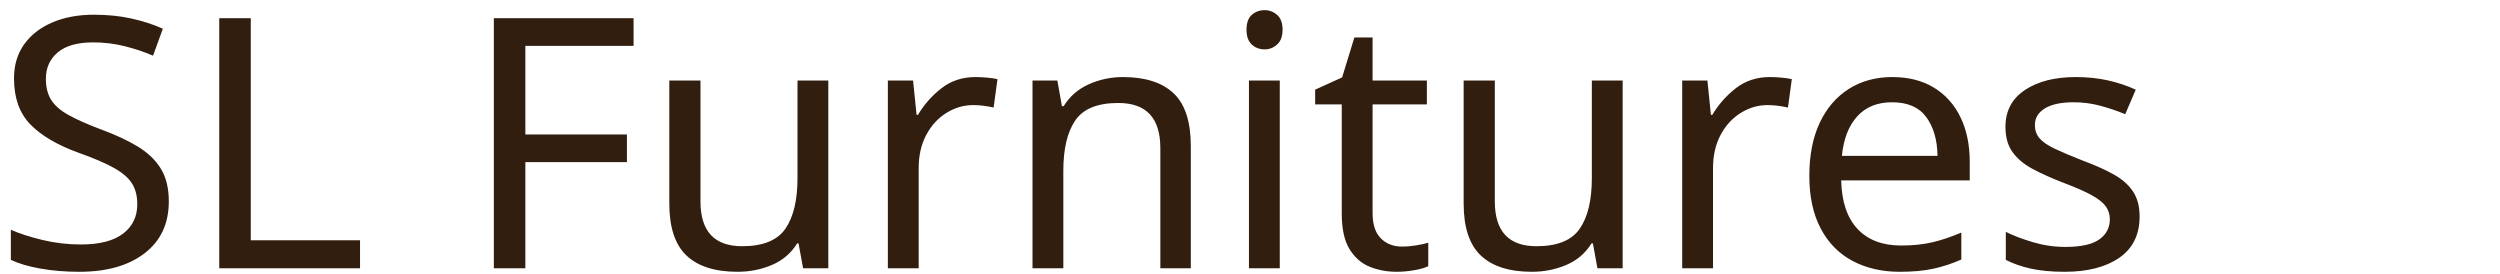
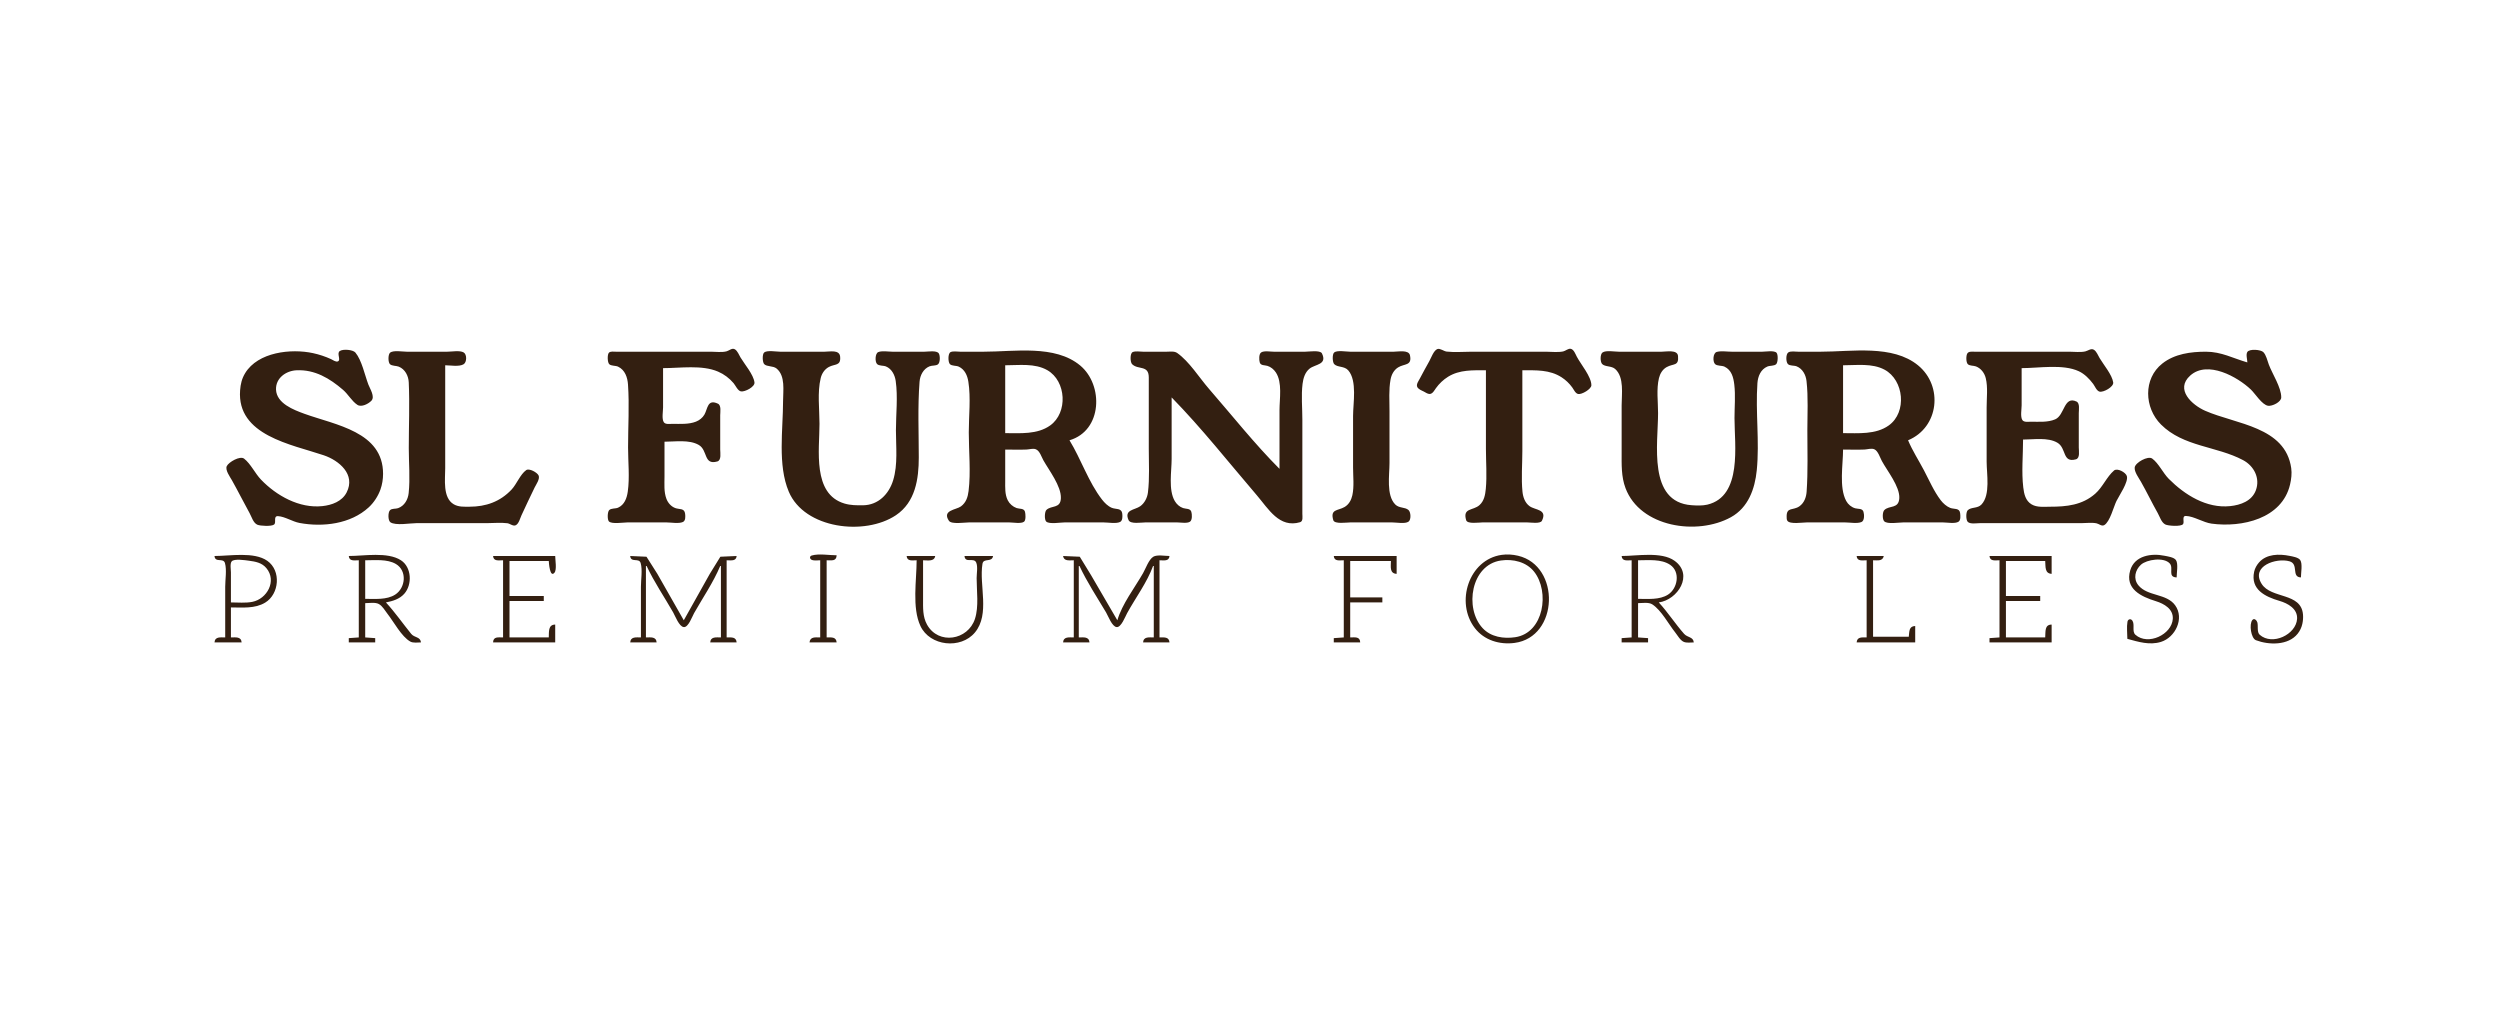
- <svg xmlns="http://www.w3.org/2000/svg" version="1.1" id="svg1" width="3456.17" height="377.671" viewBox="0 0 3456.17 377.671">
+ <svg xmlns="http://www.w3.org/2000/svg" version="1.1" id="svg1" width="4666.667" height="1920" viewBox="0 0 4666.667 1920">
  <defs id="defs1" />
-   <g id="g1" transform="translate(-853.8248,-720.5892)">
-     <text xml:space="preserve" style="font-weight:600;font-size:484.193px;font-family:FreeSans;-inkscape-font-specification:'FreeSans Semi-Bold';letter-spacing:0px;writing-mode:lr-tb;direction:ltr;fill:#321e0f;stroke-width:26.83;stroke-opacity:0.925" x="844.141" y="1091.481" id="text1">
-       <tspan id="tspan1" x="844.141" y="1091.481" style="font-style:normal;font-variant:normal;font-weight:normal;font-stretch:normal;font-family:'Young Serif';-inkscape-font-specification:'Young Serif';stroke-width:26.83">SL Furnitures</tspan>
-     </text>
+   <g id="g1">
+     <path style="fill:#331f11;stroke:none" d="m 1240.392,824.523 c 19.821,0 46.096,-4.312 63.995,6.043 17.116,9.902 8.661,38.167 34.527,30.866 8.073,-2.279 5.478,-15.911 5.478,-22.243 v -64 c 0,-5.971 2.401,-18.544 -4.304,-21.677 -19.685,-9.196 -18.915,9.405 -25.148,20.344 -3.485,6.115 -9.401,10.704 -15.881,13.241 -13.589,5.32 -29.673,4.093 -44,4.093 -4.694,0 -12.906,1.491 -15.963,-3.091 -4.088,-6.126 -1.37,-20.428 -1.37,-27.576 v -73.333 c 32.221,0 72.437,-6.478 102.667,6.497 11.255,4.831 20.98,12.213 28.933,21.503 3.668,4.284 7.834,14.419 13.873,15.436 7.231,1.218 26.154,-8.419 25.156,-16.775 -1.751,-14.662 -18.595,-33.997 -26.1,-46.661 -2.759,-4.656 -5.487,-11.901 -10.146,-14.952 -5.397,-3.534 -10.59,2.128 -15.716,3.527 -8.949,2.442 -20.11,0.758 -29.333,0.758 h -138.667 -38.667 c -3.737,3e-4 -10.634,-1.224 -13.296,2.138 -2.942,3.715 -2.587,17.701 0.767,21.058 3.663,3.666 11.798,2.458 16.529,4.697 13.024,6.167 17.623,20.022 18.547,33.44 2.667,38.721 0.119,78.512 0.119,117.333 0,26.861 3.246,56.082 -0.571,82.667 -1.728,12.036 -6.079,24.383 -18.096,29.796 -4.86,2.189 -12.643,0.721 -16.529,4.527 -3.377,3.308 -3.685,17.189 -0.767,20.872 4.597,5.804 27.644,2.138 34.63,2.138 h 73.333 c 8.476,0 22.57,2.709 30.362,-0.804 5.223,-2.355 4.692,-10.45 4.16,-15.194 -1.251,-11.153 -10.702,-7.887 -18.522,-10.86 -7.684,-2.922 -13.512,-9.569 -16.382,-17.141 -4.981,-13.144 -3.618,-27.559 -3.618,-41.333 v -65.333 m 1533.333,-133.333 v 146.667 c 0,24.571 2.111,50.211 -0.226,74.667 -1.067,11.162 -3.066,22.535 -11.831,30.382 -11.909,10.662 -31.795,4.699 -24.852,28.087 2.277,7.669 23.827,4.197 30.243,4.197 h 84 c 5.793,0 24.19,3.016 27.195,-3.091 10.708,-21.761 -12.572,-19.548 -23.142,-27.31 -8.466,-6.217 -12.149,-16.834 -13.159,-26.933 -2.486,-24.846 -0.227,-51.024 -0.227,-76 v -150.667 c 25.509,0 50.965,-1.37 73.333,13.153 7.775,5.048 14.32,11.369 19.788,18.847 2.869,3.923 5.715,11.051 10.936,12.245 6.634,1.517 24.772,-9.087 24.794,-16.265 0.05,-15.987 -19.838,-39.317 -27.178,-53.313 -2.373,-4.524 -5.512,-13.423 -11.146,-14.707 -4.867,-1.109 -9.839,3.979 -14.528,4.916 -10.067,2.011 -21.755,0.458 -32,0.458 h -138.667 c -15.298,0 -31.465,1.494 -46.667,-0.233 -5.189,-0.589 -12.302,-6.514 -17.194,-4.76 -6.916,2.479 -11.661,16.323 -14.991,22.326 -6.127,11.047 -12.288,22.139 -18.141,33.333 -2.077,3.972 -6.393,9.687 -4.796,14.42 1.627,4.822 8.341,7.154 12.456,9.254 3.146,1.605 7.014,4.498 10.661,4.571 5.795,0.116 9.171,-6.905 12.058,-10.912 6.05,-8.397 13.818,-15.785 22.614,-21.246 21.598,-13.407 46.305,-12.087 70.667,-12.087 m 1002.667,129.333 c 19.782,0 46.205,-4.56 63.999,5.818 17.419,10.159 8.867,38.156 34.59,31.092 8.141,-2.236 5.411,-15.844 5.411,-22.243 v -64 c 0,-5.971 2.401,-18.544 -4.305,-21.677 -23.637,-11.042 -21.867,25.53 -39.695,33.226 -13.808,5.961 -30.644,4.451 -45.333,4.451 -4.694,0 -12.906,1.491 -15.963,-3.091 -4.088,-6.126 -1.371,-20.428 -1.371,-27.576 v -69.333 c 32.067,0 76.991,-8.034 106.667,5.766 10.759,5.003 19.716,14.211 26.8,23.568 3.222,4.255 6.382,13.094 12.006,14.525 7.198,1.831 26.673,-8.927 25.464,-17.197 -2.091,-14.301 -17.944,-32.916 -25.336,-45.328 -2.873,-4.824 -5.431,-11.757 -10.039,-15.189 -5.571,-4.149 -11.34,1.427 -16.895,2.665 -9.141,2.037 -19.996,0.525 -29.333,0.525 h -138.667 -38.667 c -4.2,0 -10.578,-0.983 -13.296,3.091 -2.647,3.967 -2.712,16.617 0.768,20.105 3.426,3.435 10.777,2.534 15.195,4.222 9.422,3.599 16.006,12.326 18.348,21.916 4.199,17.191 1.652,37.059 1.652,54.667 v 101.333 c 0,22.776 7.41,61.761 -9.617,79.86 -7.358,7.822 -18.968,4.385 -25.578,10.617 -3.725,3.512 -3.633,18.31 0,21.866 4.731,4.631 17.122,2.323 23.195,2.323 h 62.667 126.667 c 8.876,0 19.312,-1.502 28,0.403 4.524,0.992 9.398,5.952 14.146,3.299 10.646,-5.948 17.558,-34.247 22.862,-45.036 4.917,-10.001 22.682,-35.488 19.382,-46.542 -2.073,-6.943 -17.904,-15.563 -23.956,-10.347 -13.721,11.827 -20.997,30.916 -35.101,43.31 -24.165,21.235 -53.187,24.246 -84,24.246 -11.329,0 -24.462,1.714 -34.666,-4.303 -11.458,-6.757 -14.158,-19.471 -15.62,-31.697 -3.468,-28.989 -0.381,-60.129 -0.381,-89.333 M 634.304,655.226 c -6.442,4.464 2.891,16.827 -3.689,19.405 -3.837,1.504 -9.566,-2.843 -12.89,-4.364 -10.57,-4.838 -21.972,-8.595 -33.333,-11.059 -41.075,-8.906 -102.786,-2.08 -126.764,37.314 -6.192,10.173 -8.557,20.284 -9.441,32 -6.373,84.421 96.106,100.985 156.206,121.338 28.694,9.717 59.801,35.867 42.672,69.328 -8.674,16.945 -27.67,23.669 -45.338,25.555 -42.915,4.581 -85.754,-19.421 -114.614,-49.554 -10.912,-11.393 -19.204,-29.521 -31.41,-39.009 -7.591,-5.901 -28.716,6.388 -32.347,13.815 -3.553,7.267 6.112,20.335 9.603,26.528 11.393,20.213 21.703,41.039 32.953,61.333 3.739,6.745 6.903,18.471 14.606,21.677 5.474,2.278 26.281,3.423 31.071,-0.381 4.883,-3.877 -2.134,-16.232 7.498,-15.667 12.684,0.745 26.948,10.258 39.973,12.689 43.757,8.168 95.476,2.017 129.314,-29.213 9.527,-8.792 17.396,-20.899 21.755,-33.106 3.361,-9.411 4.915,-19.369 4.931,-29.333 0.127,-78.738 -88.983,-91.183 -146.667,-112.072 -20.23,-7.326 -52.211,-19.458 -53.156,-45.261 -0.79,-21.56 18.763,-35.142 38.49,-36.013 33.914,-1.498 61.706,15.016 86.667,36.58 9.445,8.16 16.42,21.18 26.719,27.962 7.601,5.005 20.649,-1.88 26.189,-7.716 7.119,-7.499 -2.708,-22.344 -5.676,-30.146 -6.707,-17.632 -12.155,-45.126 -24.165,-59.696 -4.541,-5.509 -23.223,-7.044 -29.155,-2.934 m 3560.754,21.296 c -26.855,-7.736 -48.383,-20 -77.333,-20 -28.34,0 -58.265,3.877 -81.333,22.024 -36.06,28.367 -33.784,82.621 -2.547,113.857 41.762,41.761 103.951,40.248 153.214,66.495 20.404,10.871 32.252,33.76 23.875,56.291 -7.494,20.154 -28.416,27.503 -47.875,29.555 -44.095,4.65 -84.885,-20.962 -114.666,-50.888 -10.737,-10.789 -18.98,-29.144 -30.947,-37.861 -7.86,-5.725 -31.641,7.522 -32.677,16.581 -0.941,8.228 7.707,19.716 11.622,26.613 10.951,19.292 20.542,39.343 31.434,58.667 3.812,6.764 6.695,17.243 13.957,21.095 5.137,2.725 29.368,4.433 33.233,-0.566 3.093,-4 -2.911,-15.547 5.454,-15.255 14.969,0.523 32.161,12.219 47.922,14.342 56.387,7.596 131.329,-9.058 146.352,-72.949 2.32,-9.866 3.649,-20.615 2.209,-30.667 -11.117,-77.599 -102.906,-81.758 -160.56,-107.045 -24.385,-10.695 -56.984,-39.802 -27.876,-65.849 32.248,-28.857 88.377,2.545 113.209,26.28 8.009,7.655 20.746,28.457 32.02,30.185 7.655,1.174 24.499,-6.881 24.571,-15.576 0.154,-18.589 -16.687,-43.942 -23.19,-61.328 -2.659,-7.109 -4.842,-17.711 -10.266,-23.237 -4.646,-4.733 -25.701,-6.487 -29.763,-0.34 -3.174,4.803 -0.084,14.077 -0.038,19.576 m -3364,5.333 c 9.503,0 26.016,3.16 34.362,-1.942 6.142,-3.756 6.413,-18.287 0.107,-22.021 -7.193,-4.259 -22.295,-1.37 -30.469,-1.37 h -76 c -7.248,0 -25.757,-3.3 -31.195,2.138 -3.606,3.606 -3.598,17.45 0,21.058 3.589,3.598 11.843,2.814 16.529,4.712 11.792,4.776 18.055,17.118 18.614,29.426 1.85,40.706 0.052,81.915 0.052,122.667 0,27.534 2.709,56.632 -0.231,84 -1.301,12.111 -7.829,23.725 -19.769,28.04 -4.573,1.653 -11.308,0.205 -15.01,3.771 -4.018,3.87 -4.054,19.4 0.767,22.617 9.949,6.639 37.076,1.572 48.91,1.572 h 132 c 12.169,0 25.264,-1.379 37.333,0.178 4.966,0.641 10.757,6.201 15.716,3.712 5.832,-2.926 8.079,-13.095 10.658,-18.556 8.182,-17.321 16.107,-34.846 24.622,-52 2.726,-5.492 10.314,-16.056 7.292,-22.383 -2.657,-5.564 -17.435,-13.879 -23.117,-9.903 -11.005,7.7 -17.838,26.237 -27.291,36.281 -21.381,22.718 -47.974,32.003 -78.547,32.005 -10.043,6e-4 -20.29,0.757 -29.328,-4.489 -21.074,-12.232 -16.005,-47.024 -16.005,-67.511 v -192 m 595.471,-23.963 c -3.961,3.137 -3.392,18.432 0,21.825 5.19,5.193 16.578,2.817 23.071,8.182 16.851,13.925 12.124,41.382 12.124,60.622 0,53.176 -10.465,119.363 10.686,169.333 29.385,69.422 141.937,82.774 199.981,43.881 36.323,-24.339 42.667,-67.622 42.667,-107.881 0,-46.947 -2.205,-94.558 1.453,-141.333 0.933,-11.932 6.994,-23.966 18.547,-28.689 4.78,-1.954 11.333,-0.716 15.576,-3.549 4.555,-3.042 4.542,-16.442 1.72,-20.671 -4.011,-6.011 -20.309,-3.091 -26.63,-3.091 h -60 c -7.555,0 -19.468,-2.252 -26.469,0.805 -5.776,2.522 -6.252,18.099 -2.06,22.206 3.808,3.73 11.699,2.507 16.529,4.474 10.913,4.446 16.662,16.048 18.267,27.182 4.248,29.472 0.4,62.209 0.4,92 0,30.528 3.866,63.804 -5.18,93.333 -7.926,25.872 -27.894,46.326 -56.153,46.662 -11.819,0.141 -23.225,0.14 -34.667,-3.247 -60.306,-17.853 -46.667,-100.33 -46.667,-148.748 0,-27.328 -4.207,-58.652 2.236,-85.333 2.086,-8.639 7.162,-16.454 15.098,-20.777 11.436,-6.229 22.729,-1.567 21.208,-19.222 -1.178,-13.673 -19.211,-9.334 -29.208,-9.334 h -82.667 c -7.037,0 -24.177,-3.132 -29.862,1.37 m 449.862,181.296 c 13.297,0 26.716,0.529 40,-0.052 5.445,-0.238 11.915,-2.593 17.209,-0.476 7.287,2.914 10.463,14.21 14.024,20.529 10.693,18.971 33.4,48.23 32.69,70.667 -0.636,20.11 -17.988,13.003 -27.118,22.138 -3.391,3.393 -3.961,18.688 0,21.825 6.25,4.95 26.068,1.37 33.862,1.37 h 73.333 c 8.369,0 22.641,2.754 30.295,-0.804 5.053,-2.349 4.741,-10.551 4.226,-15.194 -1.279,-11.53 -11.894,-7.928 -19.855,-11.379 -7.132,-3.091 -13.266,-9.225 -17.962,-15.289 -25.359,-32.749 -39.101,-75.368 -60.705,-110.667 61.654,-18.136 63.587,-103.241 20,-139.566 -47.093,-39.246 -123.22,-25.767 -180,-25.767 h -44 c -5.117,0 -13.418,-1.566 -18.088,0.805 -5.118,2.598 -4.771,18.725 -1.107,22.391 3.663,3.666 11.799,2.458 16.529,4.697 11.224,5.315 16.055,16.522 17.88,28.107 4.765,30.262 0.787,64.028 0.787,94.667 0,35.67 3.967,73.946 -0.382,109.333 -1.403,11.415 -4.658,21.614 -14.286,28.76 -8.775,6.514 -35.724,6.889 -22.427,26.816 4.719,7.071 29.343,3.091 37.095,3.091 h 76 c 6.529,0 21.89,2.832 27.195,-1.37 3.684,-2.918 2.833,-14.479 1.714,-18.551 -1.874,-6.824 -10.235,-5.032 -15.576,-6.89 -6.979,-2.427 -13.271,-7.911 -16.59,-14.522 -5.569,-11.096 -4.744,-23.99 -4.744,-36 v -58.667 m 310.667,-97.333 c 56.113,57.296 106.828,121.766 159.028,182.667 21.66,25.271 41.931,61.775 80.775,50.243 5.96,-1.769 4.198,-10.808 4.198,-15.576 v -46.667 -129.333 c 0,-21.803 -2.277,-45.028 0.382,-66.667 1.28,-10.414 4.565,-21.534 13.076,-28.388 10.418,-8.39 33.583,-7.158 23.071,-28.522 -3.173,-6.449 -24.939,-3.091 -31.195,-3.091 h -58.667 c -6.292,0 -18.147,-2.252 -23.576,1.37 -4.465,2.98 -3.961,13.897 -2.667,18.485 1.798,6.372 9.198,5.015 14.243,6.545 6.588,1.998 12.081,6.597 15.856,12.271 12.443,18.704 6.811,49.243 6.811,70.662 v 109.333 c -46.545,-46.674 -88.359,-99.588 -131.625,-149.333 -18.062,-20.768 -36.901,-51.223 -59.423,-67.01 -5.304,-3.718 -13.486,-2.323 -19.619,-2.323 h -44 c -5.54,0 -14.504,-1.691 -19.576,0.805 -5.063,2.491 -4.533,18.801 -0.953,22.391 11.212,11.24 31.147,1.016 31.195,24.805 0.091,44.444 0,88.889 0,133.333 0,26.972 1.673,54.537 -1.56,81.333 -1.186,9.832 -6.255,20.003 -14.445,25.801 -10.314,7.302 -30.664,6.122 -21.672,26.001 3.512,7.764 23.904,4.197 31.01,4.197 h 60 c 6.292,0 18.147,2.253 23.576,-1.37 4.523,-3.018 3.926,-13.893 2.512,-18.485 -2.045,-6.639 -10.106,-5.106 -15.422,-6.957 -6.636,-2.31 -12.007,-7.154 -15.515,-13.188 -12.17,-20.932 -5.818,-55.261 -5.818,-78.667 v -114.667 m 303.471,-83.963 c -3.961,3.137 -3.391,18.432 0,21.825 6.501,6.505 18.859,3.127 26.288,11.704 16.822,19.42 8.907,61.186 8.907,85.101 v 96 c 0,16.815 2.274,35.519 -1.354,52 -1.962,8.914 -6.527,17.295 -14.651,21.956 -12.414,7.121 -27.126,3.555 -20.904,24.513 2.306,7.767 25.026,4.197 31.576,4.197 h 78.667 c 7.58,0 23.678,3.042 30.088,-1.37 5.299,-3.647 4.538,-17.879 0,-21.825 -6.628,-5.764 -17.313,-2.976 -24.615,-10.278 -17.196,-17.196 -10.807,-55.067 -10.807,-77.194 v -97.333 c 0,-19.374 -1.531,-39.522 1.953,-58.667 1.645,-9.04 6.079,-17.671 14.053,-22.674 11.771,-7.385 26.481,-2.663 22.203,-22.634 -2.303,-10.748 -21.891,-6.692 -30.208,-6.692 h -81.333 c -7.037,0 -24.177,-3.132 -29.862,1.37 m 500.953,0 c -4.79,3.196 -4.647,17.761 -0.767,21.64 5.597,5.597 17.377,3.087 24.286,9.275 17.213,15.415 12.058,47.071 12.058,67.715 v 88 c 0,22.635 -0.882,45.094 7.234,66.667 27.517,73.145 133.922,88.99 196.766,54.25 32.409,-17.916 44.753,-52.848 48.225,-87.583 5.384,-53.854 -2.554,-108.699 1.227,-162.667 0.888,-12.677 6.186,-25.674 18.547,-30.948 4.712,-2.01 12.907,-0.9 16.529,-4.524 3.355,-3.357 3.71,-17.343 0.768,-21.058 -3.964,-5.005 -20.789,-2.138 -26.63,-2.138 h -57.333 c -8.517,0 -19.636,-1.896 -27.855,0.424 -7.059,1.992 -7.803,17.939 -3.156,22.586 3.96,3.96 12.589,2.473 17.677,4.883 13.268,6.282 16.693,20.122 18.286,33.44 2.438,20.38 0.381,42.142 0.381,62.667 0,50.158 15.021,145.747 -50.667,161.468 -9.15,2.19 -19.976,1.735 -29.333,1.079 -82.267,-5.766 -62.667,-115.147 -62.667,-171.881 0,-20.863 -3.315,-44.987 1.652,-65.333 2.035,-8.335 6.667,-16.331 14.353,-20.59 12.915,-7.157 22.972,-1.339 21.25,-20.738 -1.094,-12.331 -21.729,-8.006 -30.588,-8.006 h -80 c -7.714,0 -23.66,-3.023 -30.243,1.37 m 448.909,181.296 c 13.297,0 26.716,0.529 40,-0.052 5.692,-0.249 12.885,-2.862 18.383,-0.476 6.886,2.988 10.677,15.664 14.029,21.862 9.994,18.477 33.674,47.637 32.555,69.333 -1.061,20.554 -18.625,12.971 -27.977,22.323 -3.673,3.673 -3.879,17.178 -0.185,20.872 5.874,5.875 27.286,2.138 35.195,2.138 h 74.667 c 7.432,0 22.554,2.871 28.91,-1.37 4.359,-2.909 3.466,-11.428 2.945,-15.942 -1.167,-10.117 -11.38,-7 -18.521,-9.813 -6.774,-2.667 -13.285,-8.502 -17.652,-14.227 -12.842,-16.834 -21.551,-37.336 -31.389,-55.98 -9.767,-18.51 -21.547,-36.698 -29.626,-56 57.757,-24.053 65.981,-101.075 18.661,-139.874 -47.644,-39.064 -124.112,-25.46 -181.328,-25.46 h -42.667 c -5.124,0 -13.776,-1.61 -18.243,1.37 -4.79,3.196 -4.647,17.761 -0.768,21.64 3.738,3.738 11.56,2.345 16.344,4.3 11.117,4.545 17.147,15.877 18.436,27.356 3.405,30.327 1.564,61.494 1.564,92 0,38.175 1.293,76.622 -1.366,114.667 -0.729,10.421 -4.532,20.833 -13.32,27.135 -11.839,8.49 -24.319,0.772 -23.974,19.532 0.046,2.493 -0.087,5.402 1.364,7.576 4.64,6.953 28.387,3.091 35.963,3.091 h 72 c 8.593,0 22.528,2.663 30.469,-0.804 5.73,-2.502 5.168,-14.02 3.619,-19.05 -2.079,-6.751 -10.025,-4.969 -15.422,-6.531 -7.125,-2.062 -13.228,-7.119 -16.777,-13.614 -13.716,-25.104 -5.89,-68.262 -5.89,-96 m -1564,-30.667 v -126.667 c 25.783,0 55.374,-4.236 78.667,9.173 35.501,20.437 38.572,79.303 5.333,103.109 -24.103,17.263 -56.016,14.385 -84,14.385 m 1564,0 v -126.667 c 25.241,0 54.247,-4.177 77.333,8.165 36.41,19.465 42.368,79.494 8,104.117 -24.305,17.413 -57.126,14.385 -85.333,14.385 m -637.333,227.238 c -61.44,8.822 -86.879,88.85 -49.961,136.762 17.517,22.735 46.185,31.233 73.961,27.614 82.867,-10.795 86.252,-143.914 6.667,-162.742 -9.946,-2.353 -20.511,-3.093 -30.667,-1.635 m 1168,156.762 c 20.442,5.577 41.434,12.247 62.667,5.701 26.736,-8.243 44.303,-43.778 26.594,-68.315 -16.273,-22.547 -51.539,-16.34 -68.736,-37.439 -9.917,-12.167 -6.057,-28.414 4.862,-38.362 10.674,-9.725 42.831,-14.615 53.809,-2.238 7.747,8.735 -4.717,25.412 12.805,25.987 0,-7.988 3.369,-25.845 -1.371,-32.468 -3.803,-5.314 -15.335,-6.73 -21.296,-7.978 -24.256,-5.081 -55.778,-0.384 -63.941,27.113 -10.364,34.906 20.374,49.167 47.941,57.711 15.253,4.727 32.605,14.492 31.495,32.956 -1.755,29.192 -46.222,50.55 -69.738,29.729 -6.967,-6.168 -0.677,-19.161 -5.793,-26.483 -3.038,-4.347 -8.279,-2.642 -9.1,2.166 -1.724,10.099 -0.198,21.674 -0.198,31.922 m 324,-114.667 c 0,-7.988 3.369,-25.845 -1.371,-32.468 -3.582,-5.006 -14.32,-6.658 -19.963,-7.788 -19.266,-3.86 -42.831,-3.776 -56.899,12.31 -4.277,4.89 -7.691,10.898 -9.076,17.28 -7.185,33.118 20.431,46.643 47.309,54.479 15.63,4.557 33.962,14.664 32.828,33.521 -1.759,29.26 -46.181,50.586 -69.738,29.729 -5.567,-4.929 -2.601,-16.296 -4.395,-23.004 -0.96,-3.587 -5.659,-8.983 -9.325,-4.567 -6.45,7.771 -2.545,34.23 6.636,37.716 24.207,9.193 60.042,10.017 77.753,-11.927 4.407,-5.46 7.383,-11.779 8.887,-18.614 1.248,-5.671 1.698,-11.535 1.23,-17.333 -3.362,-41.657 -59.403,-28.947 -77.216,-57.339 -20.89,-33.297 27.567,-49.119 52.007,-42.09 17.966,5.168 2.772,29.485 21.333,30.095 m -2764,-32 v 144 c -8.969,0 -18.724,-1.845 -20,9.333 h 50.667 c -0.834,-10.798 -10.032,-9.333 -18.667,-9.333 v -144 c 9.182,0 18.288,2.196 18.667,-9.333 -13.863,0 -33.203,-3.54 -46.468,0.424 -4.543,1.357 -4.019,6.346 0,8.105 4.447,1.947 11.036,0.805 15.802,0.805 m -1130.667,-8 c 1.066,13.367 16.611,2.615 19.576,13.412 3.529,12.852 0.424,30.592 0.424,43.922 v 94.667 c -8.838,0 -19.13,-1.927 -20,9.333 h 50.667 c -0.87,-11.26 -11.162,-9.333 -20,-9.333 v -56 c 21.5,0 44.757,2.64 64,-9.014 26.328,-15.945 30.114,-59.549 3.999,-77.919 -24.908,-17.521 -69.776,-9.067 -98.666,-9.067 m 250.667,0 c 0.808,10.371 10.523,8 18.667,8 v 144 l -18.667,1.333 v 8 h 49.333 v -8 l -18.667,-1.333 v -64 c 7.507,0 18.458,-1.997 25.281,1.572 6.912,3.616 11.634,12.459 16.333,18.428 11.543,14.66 26.281,42.688 42.613,51.761 5.436,3.02 13.758,1.572 19.773,1.572 -0.835,-10.812 -12.078,-8.474 -18.201,-16.026 -15.739,-19.413 -30.205,-40.249 -47.133,-58.641 12.646,-2.454 25.33,-6.125 34.228,-16.12 15.307,-17.194 13.786,-49.68 -6.228,-62.587 -25.048,-16.154 -68.807,-7.959 -97.333,-7.959 m 269.333,0 c 0.808,10.371 10.523,8 18.667,8 v 144 c -9.017,0 -18.289,-2.01 -18.667,9.333 h 116 v -33.333 c -13.328,0.159 -11.534,13.154 -12,24 h -73.333 v -68 h 64 v -9.333 h -64 v -65.333 h 73.333 c 0.143,3.342 2.089,32.131 10.63,21.842 4.691,-5.652 1.37,-24.007 1.37,-31.175 H 920.392 m 256,0 c 1.066,13.367 16.611,2.615 19.576,13.412 3.53,12.852 0.424,30.591 0.424,43.922 v 94.667 c -8.838,0 -19.13,-1.927 -20,9.333 h 49.333 c -0.87,-11.26 -11.162,-9.333 -20,-9.333 v -133.333 h 1.333 c 13.957,29.893 33.177,58.011 49.534,86.667 3.859,6.761 11.013,26.452 19.799,27.379 8.533,0.9 15.812,-20.004 19.233,-26.045 16.254,-28.705 36.031,-57.57 48.767,-88 h 1.333 v 133.333 c -8.838,0 -19.13,-1.927 -20,9.333 h 49.333 c -0.834,-10.797 -10.032,-9.333 -18.667,-9.333 v -144 c 7.975,0 17.854,2.189 18.667,-8 l -30.383,1.37 -19.722,31.963 -48.562,86.667 -49.319,-86.667 -20.294,-31.963 -30.387,-1.37 m 516,0 c 0.808,10.371 10.523,8 18.667,8 0,37.07 -8.971,88.344 7.098,122.667 17.669,37.74 75.402,43.85 101.797,11.999 28.365,-34.228 7.464,-87.961 13.969,-127.973 1.908,-11.734 17.763,-1.906 19.802,-14.692 h -53.333 c 1.142,14.323 17.416,2.014 21.862,12.197 3.331,7.628 0.804,20.888 0.804,29.136 0,23.967 4.346,52.95 -3.146,76 -12.987,39.954 -68.196,49.118 -89.501,10.667 -8.255,-14.898 -7.353,-31.576 -7.353,-48 v -72 c 8.577,0 20.929,2.896 22.667,-8 h -53.333 m 292,0 c 1.631,10.229 11.793,8 20,8 v 144 c -8.838,0 -19.13,-1.927 -20,9.333 h 49.333 c -0.87,-11.26 -11.162,-9.333 -20,-9.333 v -133.333 h 1.333 c 13.895,29.757 32.791,58.44 49.601,86.667 3.98,6.683 11.035,26.477 19.765,27.379 8.456,0.873 16.193,-19.916 19.56,-26.045 15.656,-28.503 37.292,-57.454 48.408,-88 h 1.333 v 133.333 c -8.838,0 -19.13,-1.927 -20,9.333 h 49.333 c -0.834,-10.798 -10.031,-9.333 -18.667,-9.333 v -144 c 8.143,0 17.859,2.371 18.667,-8 -8.096,0 -23.167,-2.911 -30.228,1.37 -8.458,5.128 -14.279,22.186 -19.104,30.63 -15.576,27.256 -39.309,57.827 -48.001,88 l -48.959,-84 -21.187,-34.63 -31.187,-1.37 m 505.333,0 c 0.808,10.371 10.524,8 18.667,8 v 144 l -18.667,1.333 v 8 h 49.333 c -0.377,-11.343 -9.65,-9.333 -18.667,-9.333 v -65.333 h 60 v -9.333 h -60 v -68 h 76 c 0,10.443 -2.942,23.248 10.667,24 v -33.333 h -117.333 m 537.333,0 c 0.808,10.371 10.523,8 18.667,8 v 144 l -18.667,1.333 v 8 h 49.333 v -8 l -18.667,-1.333 v -64 c 7.937,0 19.671,-2.172 26.614,2.323 16.715,10.821 30.281,36.797 42.719,52.344 4.409,5.511 9.367,14.893 16.12,17.677 5.379,2.217 12.829,0.99 18.546,0.99 -0.822,-10.635 -11.782,-8.883 -18.081,-16.026 -16.585,-18.805 -30.251,-40.17 -47.252,-58.641 35.322,-4.756 65.832,-51.671 29.332,-77.816 -24.44,-17.507 -70.172,-8.851 -98.666,-8.851 m 438.667,0 c 0.808,10.371 10.523,8 18.667,8 v 144 c -8.635,0 -17.832,-1.464 -18.667,9.333 h 109.333 v -30.667 c -12.028,0.394 -10.773,10.287 -12,20 H 3496.392 V 1045.857 c 8.405,0 17.887,2.134 20,-8 h -50.667 m 248,0 c 0.808,10.371 10.523,8 18.667,8 v 144 l -18.667,1.333 v 8 h 116 v -33.333 c -13.538,0.161 -11.143,13.149 -12,24 h -73.333 v -68 h 64 v -9.333 h -64 v -65.333 h 73.333 c 0.831,10.526 -1.176,23.276 12,24 v -33.333 h -116 m -3282.667,86.667 v -56 c 0,-5.239 -2.058,-16.2 1.37,-20.529 4.427,-5.59 25.597,-2.216 31.963,-1.37 12.436,1.653 24.322,3.633 32.88,13.92 19.958,23.99 1.059,57.482 -26.213,62.902 -12.859,2.556 -26.932,1.077 -40,1.077 m 250.667,-6.667 v -72 c 17.986,0 41.193,-2.634 57.333,6.966 21.211,12.615 18.117,44.533 -1.333,57.075 -15.768,10.168 -38.099,7.959 -56,7.959 m 2120,-71.6 c 22.484,-3.24 47.399,2.494 61.976,20.934 29.388,37.177 18.436,114.259 -35.31,122.266 -21.513,3.205 -45.447,-0.288 -60.933,-17.055 -34.382,-37.226 -21.482,-118.113 34.266,-126.146 m 256,71.6 v -72 c 19.13,0 43.322,-2.799 59.947,8.516 19.405,13.208 14.011,43.959 -3.947,55.525 -15.883,10.229 -38.002,7.959 -56,7.959 z" id="path1" />
  </g>
</svg>
